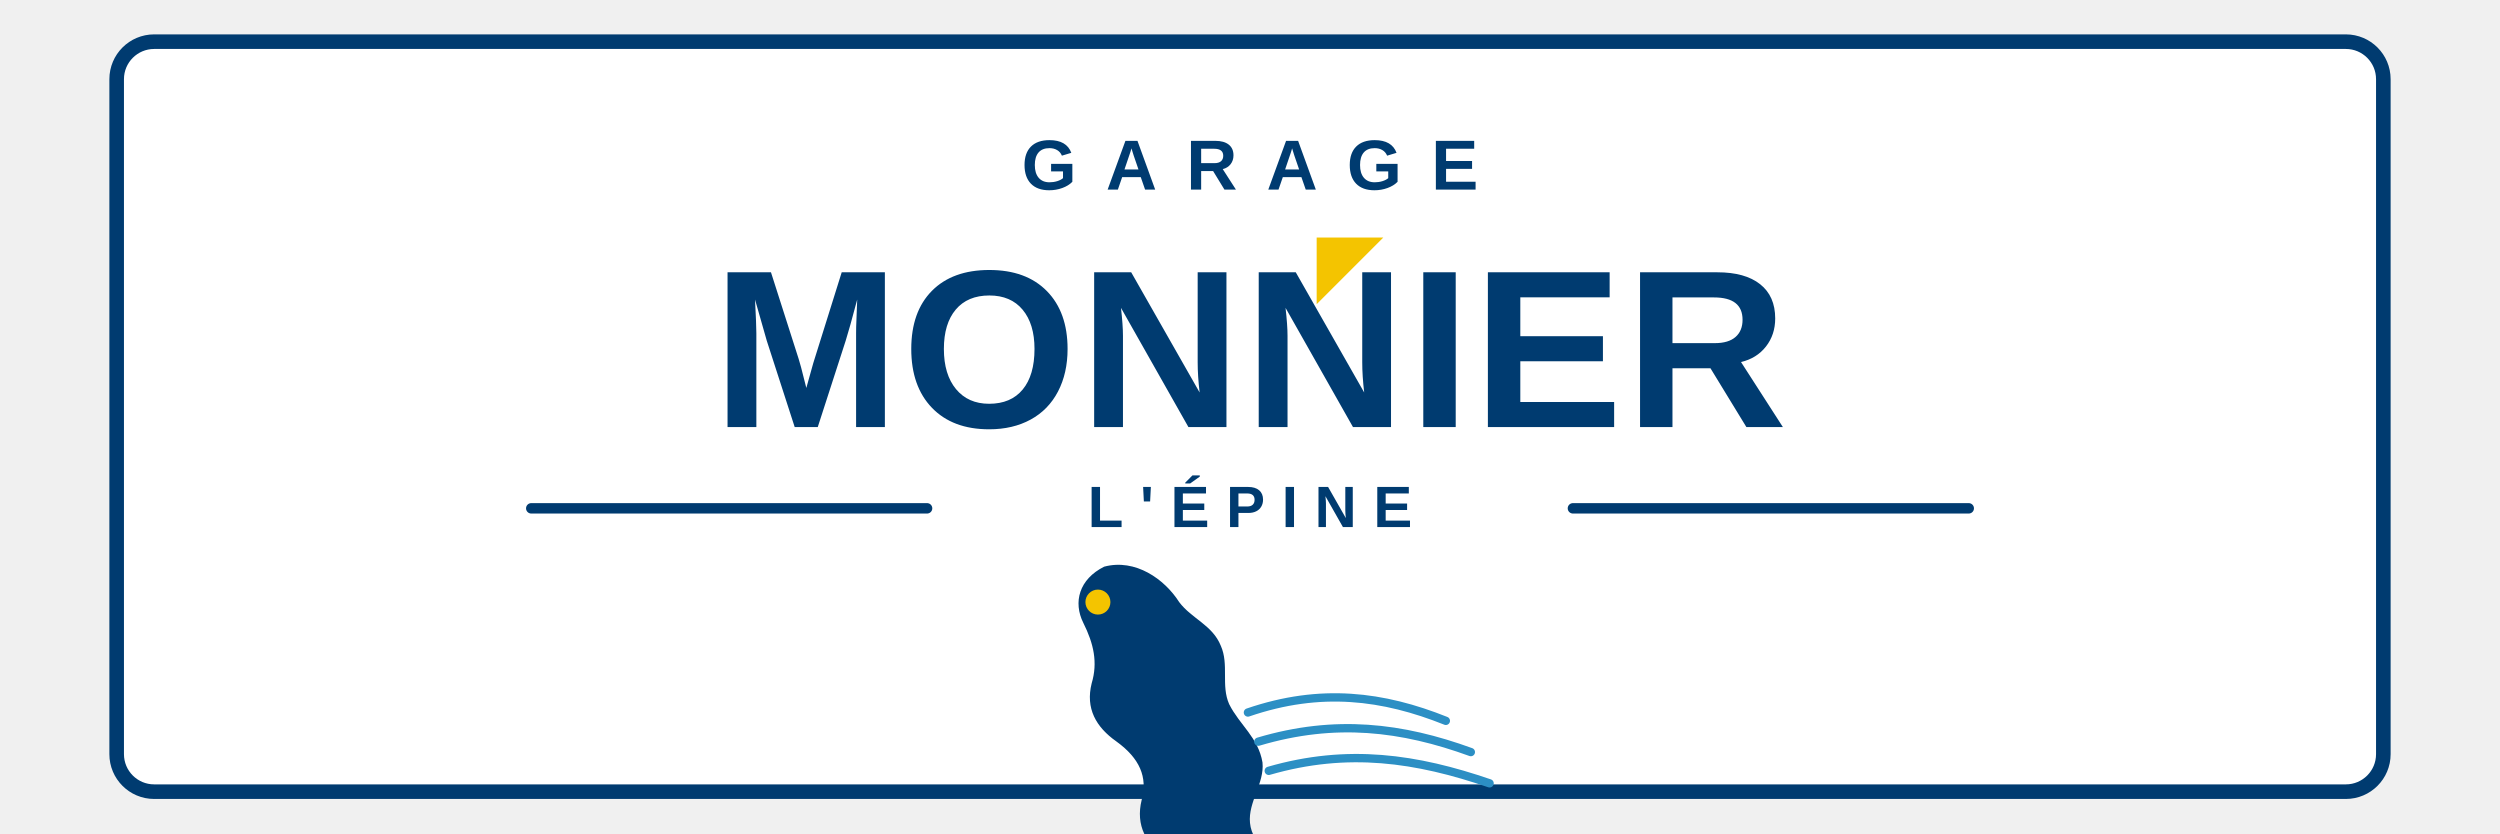
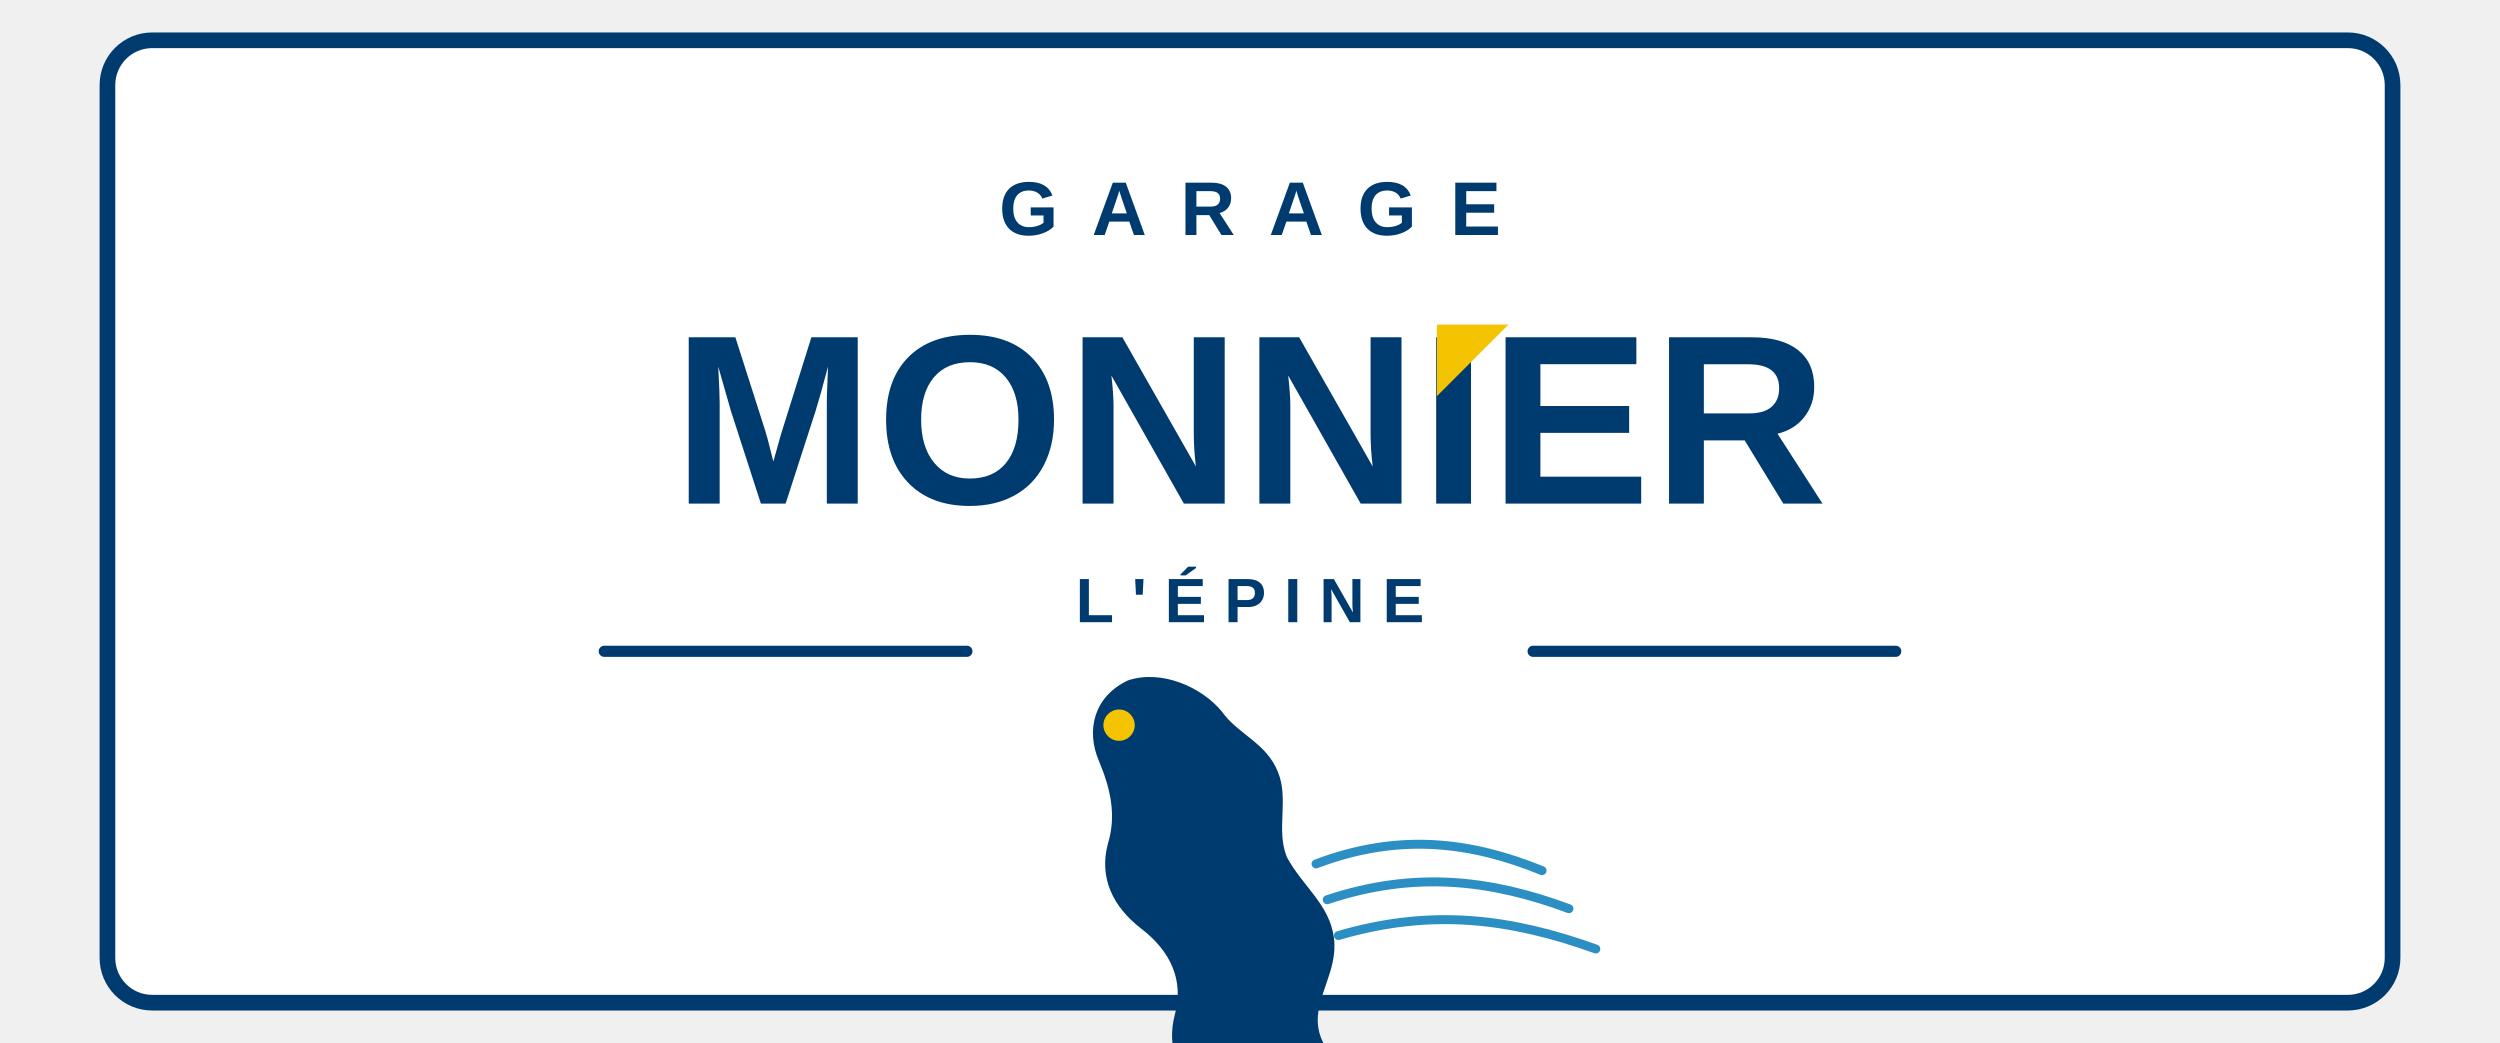
- <svg xmlns="http://www.w3.org/2000/svg" viewBox="0 0 1200 400" role="img" aria-labelledby="title desc">
-   <rect x="56" y="20" width="1088" height="360" rx="18" fill="#fff" stroke="#003b70" stroke-width="7" />
+ <svg xmlns="http://www.w3.org/2000/svg" viewBox="0 0 1117 466" role="img" aria-labelledby="title desc">
+   <rect x="48" y="18" width="1021" height="430" rx="20" fill="#fff" stroke="#003b70" stroke-width="7" />
  <g fill="#003b70" font-family="Montserrat,Arial,sans-serif" text-anchor="middle">
-     <text x="600" y="91" font-size="34" font-weight="700" letter-spacing="14">GARAGE</text>
-     <text x="600" y="205" font-size="108" font-weight="800" letter-spacing="1">MONNIER</text>
-     <text x="600" y="253" font-size="28" font-weight="700" letter-spacing="8">L'ÉPINE</text>
+     <text x="558.5" y="105" font-size="34" font-weight="700" letter-spacing="15">GARAGE</text>
+     <text x="558.5" y="225" font-size="108" font-weight="800" letter-spacing="1">MONNIER</text>
+     <text x="558.5" y="278" font-size="28" font-weight="700" letter-spacing="8">L'ÉPINE</text>
  </g>
-   <path d="M632 114 H664 L632 146 Z" fill="#f4c400" />
+   <path d="M642 145 H674 L642 177 Z" fill="#f4c400" />
  <g fill="none" stroke="#003b70" stroke-width="5" stroke-linecap="round">
-     <path d="M255 244 H445" />
-     <path d="M755 244 H945" />
+     <path d="M270 291 H432" />
+     <path d="M685 291 H847" />
  </g>
-   <g transform="translate(508 270)">
-     <path d="M22 2 C10 8 7 19 12 29 C17 39 19 48 16 58 C13 70 18 79 28 86 C39 94 43 103 40 114 C37 126 42 136 53 142 C65 149 71 158 69 169 C67 179 61 188 68 197 C75 207 87 213 99 219 L114 207 C105 199 100 191 101 182 C102 172 111 163 108 153 C105 142 93 136 92 125 C91 115 99 106 98 96 C96 84 87 78 82 68 C78 59 82 49 78 40 C74 30 64 27 58 19 C51 8 37 -2 22 2 Z" fill="#003b70" />
-     <circle cx="19" cy="19" r="6" fill="#f4c400" />
+   <g transform="translate(475 304)">
+     <path d="M29 0 C14 7 10 22 16 36 C21 48 24 60 20 73 C16 88 22 101 35 111 C48 121 54 134 50 149 C46 164 51 177 65 185 C79 194 88 205 86 220 C84 234 75 245 83 258 C91 270 106 278 121 285 L142 268 C130 256 123 246 125 233 C127 219 140 207 136 192 C132 177 116 169 114 155 C112 142 123 130 121 115 C119 100 107 92 100 79 C95 67 101 53 96 41 C91 28 78 24 71 14 C62 3 44 -5 29 0 Z" fill="#003b70" />
+     <circle cx="25" cy="20" r="7" fill="#f4c400" />
    <g fill="none" stroke="#2c8fc4" stroke-width="4" stroke-linecap="round">
-       <path d="M91 72 C126 60 156 64 186 76" />
-       <path d="M96 86 C133 75 165 79 198 91" />
-       <path d="M101 100 C139 89 172 94 207 106" />
+       <path d="M113 82 C150 68 182 72 214 85" />
+       <path d="M118 98 C157 85 191 89 226 102" />
+       <path d="M123 114 C164 102 199 106 238 120" />
    </g>
  </g>
</svg>
